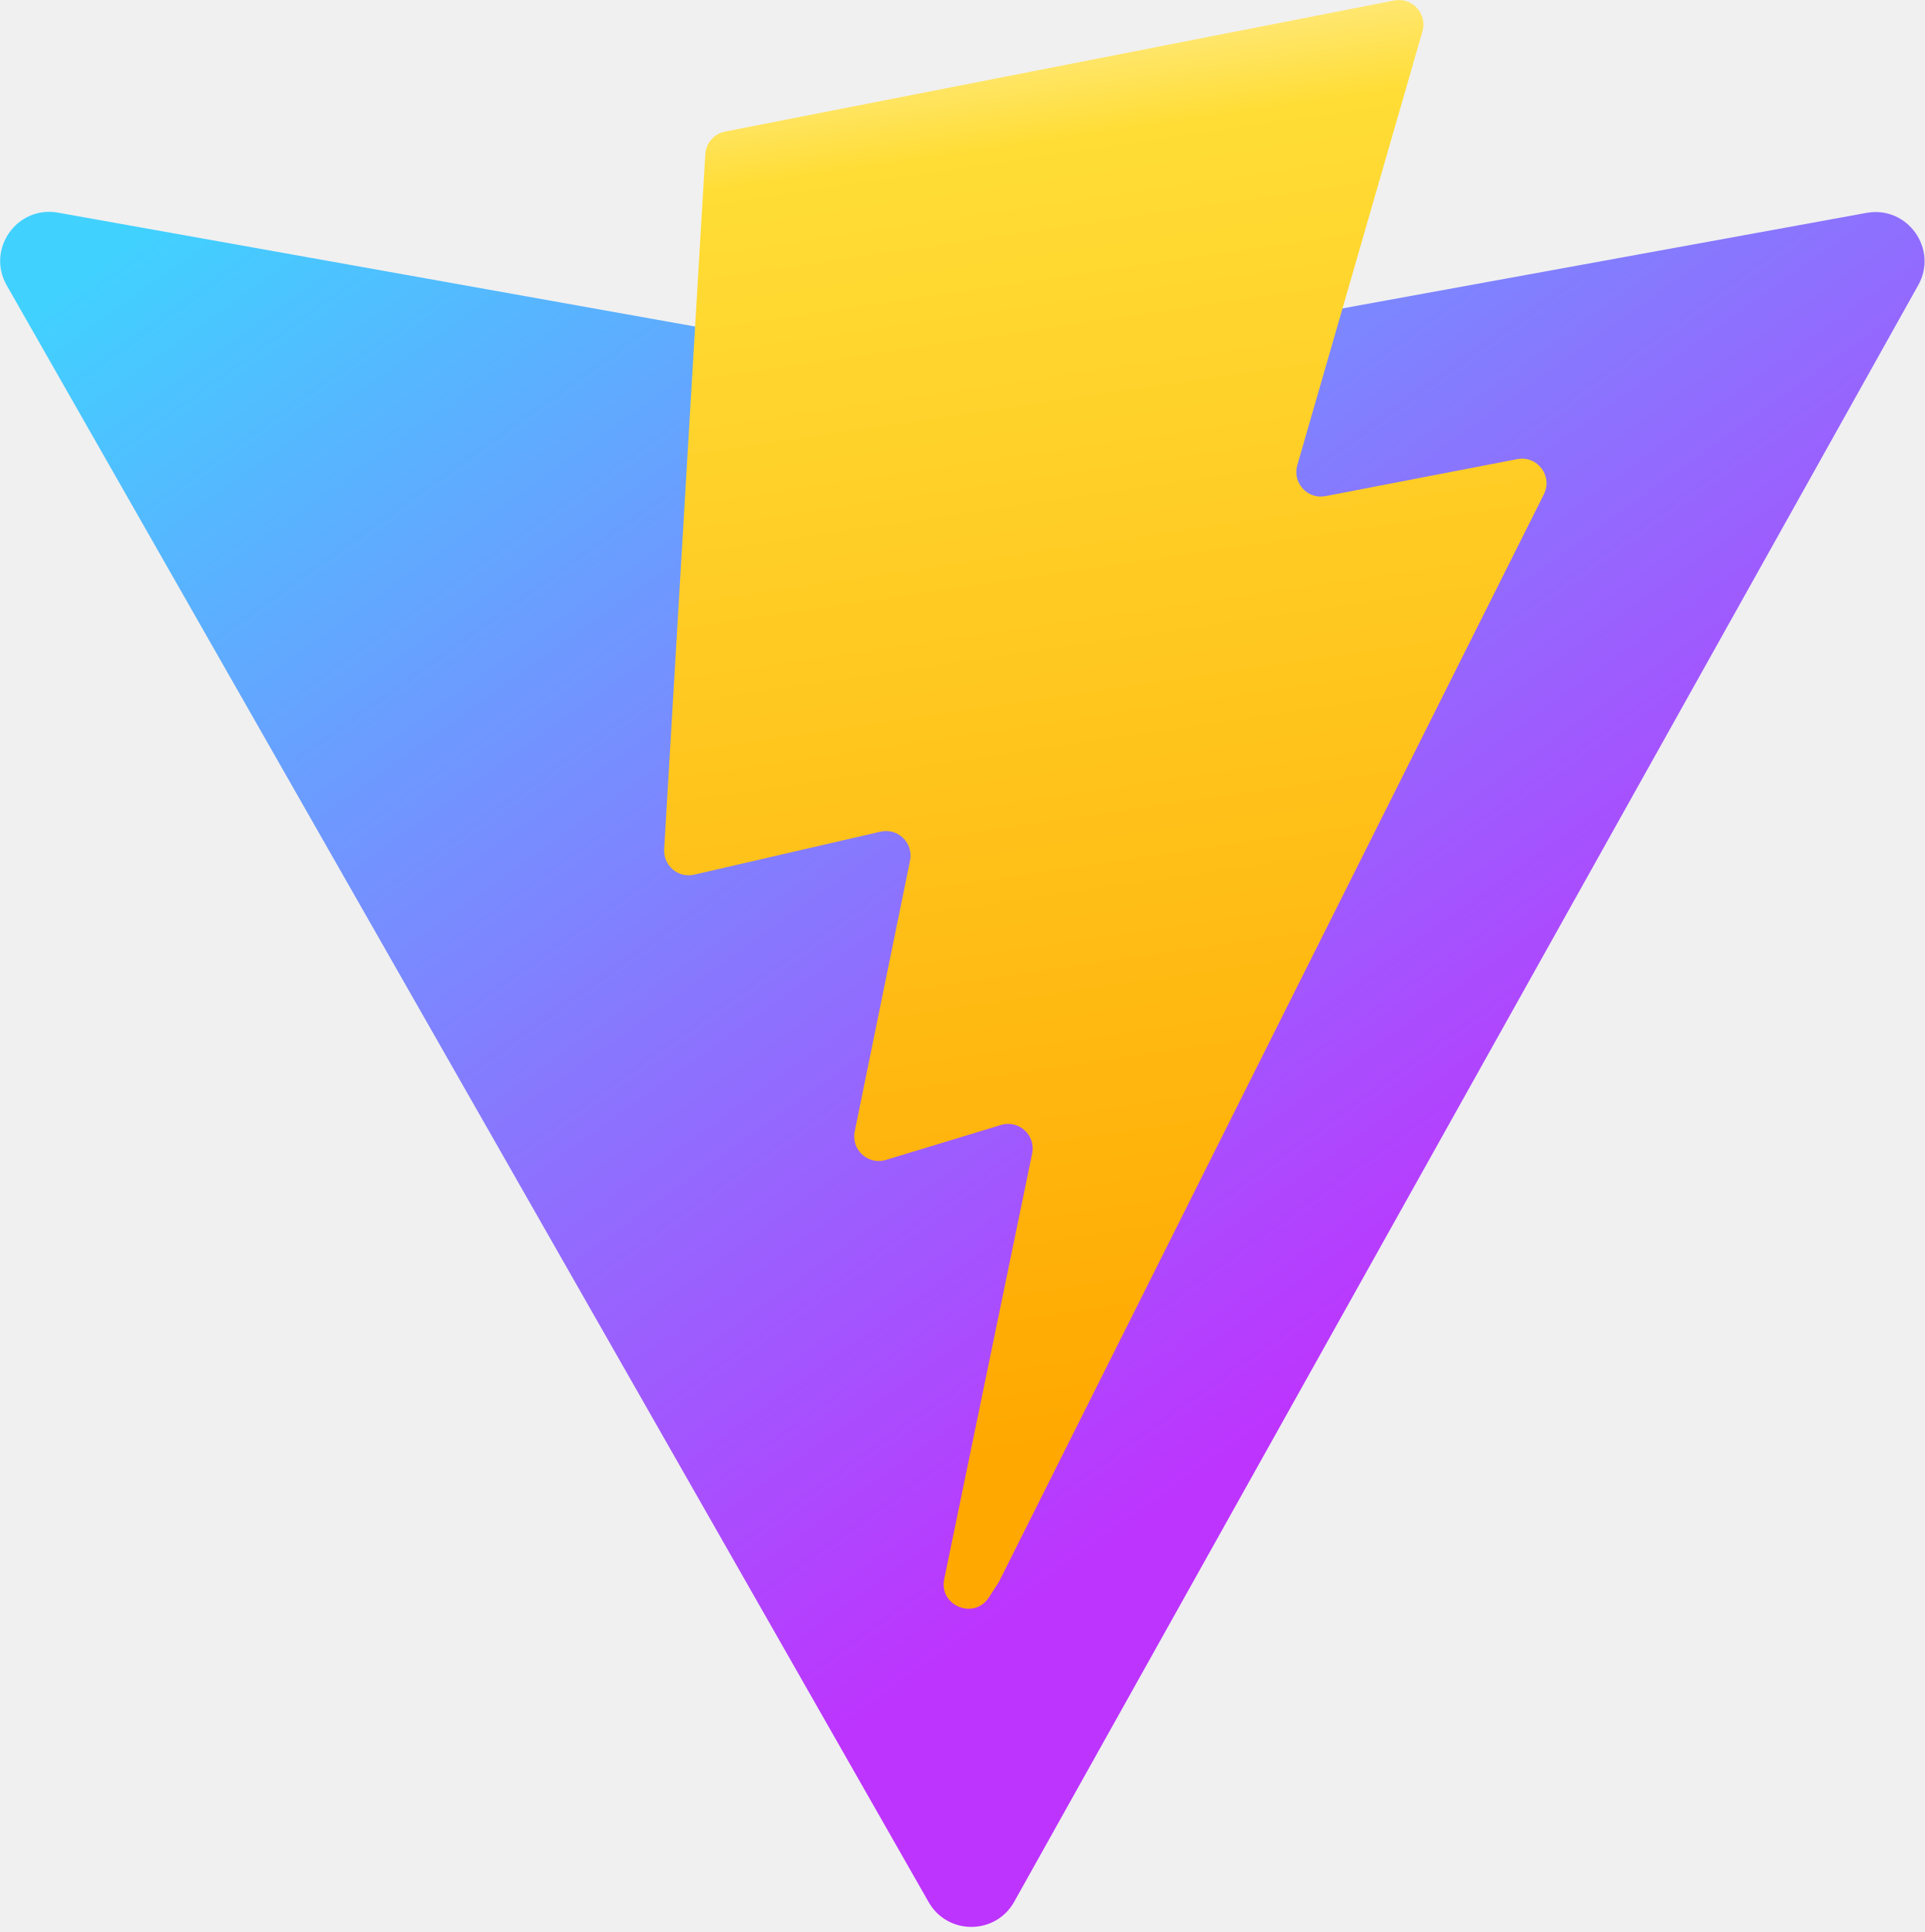
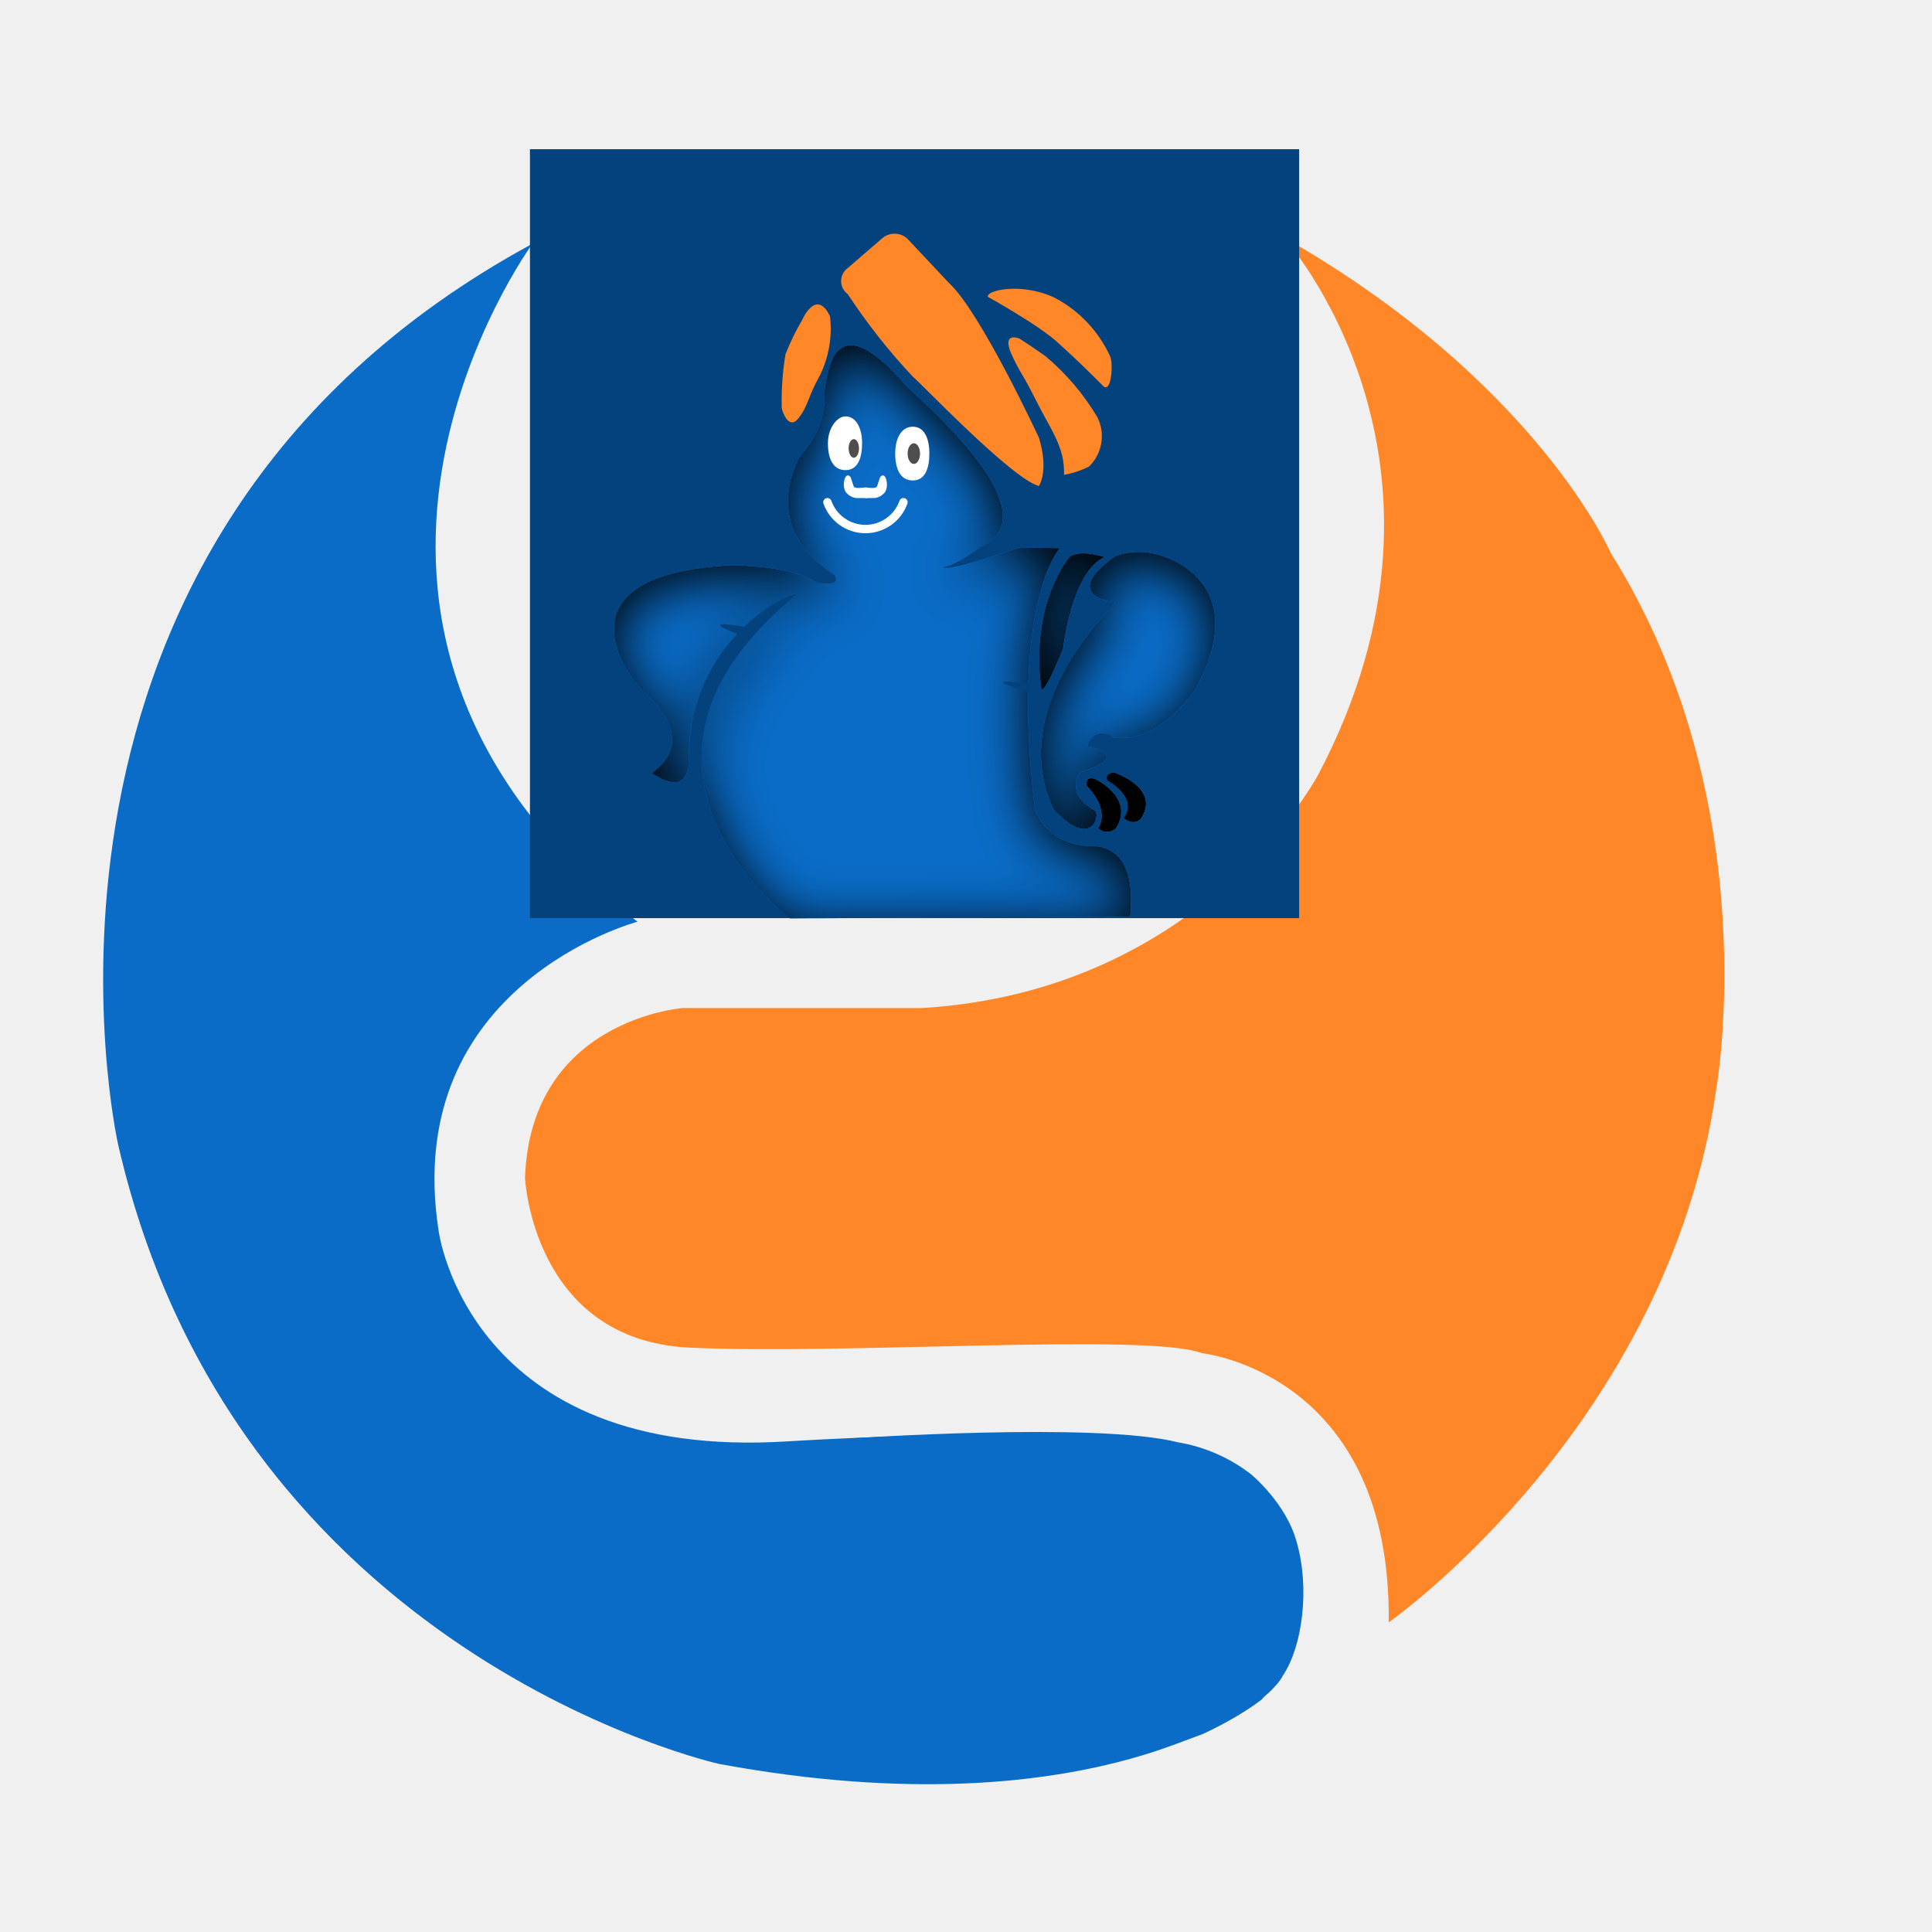
- <svg xmlns="http://www.w3.org/2000/svg" aria-hidden="true" role="img" class="iconify iconify--logos" width="31.88" height="32" preserveAspectRatio="xMidYMid meet" viewBox="0 0 256 257">
+ <svg xmlns="http://www.w3.org/2000/svg" viewBox="0 0 206 206">
  <defs>
-     <linearGradient id="IconifyId1813088fe1fbc01fb466" x1="-.828%" x2="57.636%" y1="7.652%" y2="78.411%">
-       <stop offset="0%" stop-color="#41D1FF" />
-       <stop offset="100%" stop-color="#BD34FE" />
-     </linearGradient>
-     <linearGradient id="IconifyId1813088fe1fbc01fb467" x1="43.376%" x2="50.316%" y1="2.242%" y2="89.03%">
-       <stop offset="0%" stop-color="#FFEA83" />
-       <stop offset="8.333%" stop-color="#FFDD35" />
-       <stop offset="100%" stop-color="#FFA800" />
-     </linearGradient>
+     <clipPath id="clipPath">
+       <rect id="Rectangle_3" data-name="Rectangle 3" width="206" height="206" />
+     </clipPath>
+     <clipPath id="clipPath-2">
+       <rect id="Rectangle_23" data-name="Rectangle 23" width="82.016" height="82.016" rx="41.008" transform="translate(0)" fill="#04427d" />
+     </clipPath>
+     <filter id="Path_52">
+       <feOffset dy="1" />
+       <feGaussianBlur stdDeviation="3" result="blur" />
+       <feFlood floodOpacity="0.161" result="color" />
+       <feComposite operator="out" in="SourceGraphic" in2="blur" />
+       <feComposite operator="in" in="color" />
+       <feComposite operator="in" in2="SourceGraphic" />
+     </filter>
+     <filter id="Path_53">
+       <feOffset dy="1" />
+       <feGaussianBlur stdDeviation="3" result="blur-2" />
+       <feFlood floodOpacity="0.161" result="color-2" />
+       <feComposite operator="out" in="SourceGraphic" in2="blur-2" />
+       <feComposite operator="in" in="color-2" />
+       <feComposite operator="in" in2="SourceGraphic" />
+     </filter>
+     <filter id="Path_54">
+       <feOffset dy="1" />
+       <feGaussianBlur stdDeviation="3" result="blur-3" />
+       <feFlood floodOpacity="0.161" result="color-3" />
+       <feComposite operator="out" in="SourceGraphic" in2="blur-3" />
+       <feComposite operator="in" in="color-3" />
+       <feComposite operator="in" in2="SourceGraphic" />
+     </filter>
+     <filter id="Path_55">
+       <feOffset dx="2" dy="3" />
+       <feGaussianBlur stdDeviation="5" result="blur-4" />
+       <feFlood floodOpacity="0.161" result="color-4" />
+       <feComposite operator="out" in="SourceGraphic" in2="blur-4" />
+       <feComposite operator="in" in="color-4" />
+       <feComposite operator="in" in2="SourceGraphic" />
+     </filter>
+     <filter id="Path_56">
+       <feOffset dx="2" dy="3" />
+       <feGaussianBlur stdDeviation="5" result="blur-5" />
+       <feFlood floodOpacity="0.161" result="color-5" />
+       <feComposite operator="out" in="SourceGraphic" in2="blur-5" />
+       <feComposite operator="in" in="color-5" />
+       <feComposite operator="in" in2="SourceGraphic" />
+     </filter>
  </defs>
-   <path fill="url(#IconifyId1813088fe1fbc01fb466)" d="M255.153 37.938L134.897 252.976c-2.483 4.44-8.862 4.466-11.382.048L.875 37.958c-2.746-4.814 1.371-10.646 6.827-9.67l120.385 21.517a6.537 6.537 0 0 0 2.322-.004l117.867-21.483c5.438-.991 9.574 4.796 6.877 9.62Z" />
-   <path fill="url(#IconifyId1813088fe1fbc01fb467)" d="M185.432.063L96.44 17.501a3.268 3.268 0 0 0-2.634 3.014l-5.474 92.456a3.268 3.268 0 0 0 3.997 3.378l24.777-5.718c2.318-.535 4.413 1.507 3.936 3.838l-7.361 36.047c-.495 2.426 1.782 4.5 4.151 3.78l15.304-4.649c2.372-.72 4.652 1.36 4.15 3.788l-11.698 56.621c-.732 3.542 3.979 5.473 5.943 2.437l1.313-2.028l72.516-144.72c1.215-2.423-.88-5.186-3.54-4.672l-25.505 4.922c-2.396.462-4.435-1.77-3.759-4.114l16.646-57.705c.677-2.35-1.37-4.583-3.769-4.113Z" />
+   <g id="Web_1920_1" data-name="Web 1920 – 1" clipPath="url(#clipPath)">
+     <g id="logo" transform="translate(10.999 15.91)">
+       <g id="Icon_1_" transform="translate(0 0)">
+         <g id="Orange_x5F_Shape_2_" transform="translate(44.98 9.387)">
+           <g id="Group_1" data-name="Group 1">
+             <path id="Path_1" data-name="Path 1" d="M338.085-.586s-7.9-18.3-34.9-33.7c0,0,21.4,23.7,3.7,57.292,0,0-12.2,23.1-42.294,24.9H239.1s-16.2,1.2-16.8,18.1c0,0,.8,17.2,17.4,18.1,16.6.8,48.994-1.6,54.793.6,0,0,20.2,2.1,19.9,28.7,0,0,29.7-20.8,34.9-56.693C349.283,56.706,354.883,26.21,338.085-.586Z" transform="translate(-222.3 34.282)" fill="#ff8727" />
+           </g>
+         </g>
+         <g id="Blue_x5F_Shape_2_" transform="translate(0 10.087)">
+           <g id="Group_2" data-name="Group 2">
+             <path id="Path_2" data-name="Path 2" d="M295.784,96c-4.1-4.5-45.394-1.9-45.394-1.9-34.1,2.2-37.3-22.4-37.3-22.4-4.1-26.3,21.2-33,21.2-33-40.695-32-11.2-72.291-11.2-72.291C164.4-1.786,178.9,62.405,178.9,62.405,191.4,117.1,242.991,128.5,242.991,128.5c40.595,7.5,57.892-6.9,57.892-6.9C311.182,106.6,295.784,96,295.784,96Z" transform="translate(-177.315 33.582)" fill="#0a6cc7" />
+           </g>
+         </g>
+         <path id="Path_3" data-name="Path 3" d="M256.9,93.818s26.3-1.8,35,.4h0a17.488,17.488,0,0,1,7.8,3.4s3.8,3.1,4.9,7.3c1.4,4.9.6,11.1-1.5,14.2,0,0-1.2,2.8-8.5,6.2h0a75.59,75.59,0,0,1-16.9,4.3h0l-21.1-35.8h.3" transform="translate(-177.325 43.652)" fill="#0a6cc7" />
+         <g id="Mask_Group_6" data-name="Mask Group 6" transform="translate(45.507)" clipPath="url(#clipPath-2)">
+           <g id="Group_64" data-name="Group 64" transform="translate(0)">
+             <g id="Group_63" data-name="Group 63">
+               <g id="Group_62" data-name="Group 62" transform="translate(0 0)">
+                 <g id="Group_60" data-name="Group 60" transform="translate(0 0)">
+                   <g id="Group_59" data-name="Group 59" transform="translate(0 0)">
+                     <rect id="Rectangle_20" data-name="Rectangle 20" width="82.016" height="81.986" transform="translate(0 0)" fill="#04427d" />
+                     <g data-type="innerShadowGroup">
+                       <path id="Path_52-2" data-name="Path 52" d="M-14464.219-11645.973s-21.747-16.391.882-34.631c-1.933,0-12.189,6.011-11.595,18.254-.3.816-.441,3.153-3.968.939-.046-.415,5.39-2.869-.935-8.793-1.848-1.688-9.719-12.522,9.631-13.444,1.231.089,6.039.129,8.779,1.817.237.135,2.771.533,1.965-.74-.572-.52-7.615-4.256-3.878-12.361.649-1.084,3.03-3.029,2.811-7.376.4-2.194,1.056-9.308,8.707-.483.836.967,16,13.567,8,17.163-1.144.913-3.384,2.276-4.034,2.146,0,.624,5.588-1.171,7.91-1.975.885-.078,4.527,0,4.527,0s-5.329,5.814-2.653,27.928c.371.891,1.739,3.979,6.771,3.865.857.229,4.059.685,3.373,7.535C-14435.593-11646.129-14464.219-11645.973-14464.219-11645.973Z" transform="translate(14491.934 11727.988)" fill="#0a6cc7" />
+                       <g transform="matrix(1, 0, 0, 1, -56.51, -15.91)" filter="url(#Path_52)">
+                         <path id="Path_52-3" data-name="Path 52" d="M-14464.219-11645.973s-21.747-16.391.882-34.631c-1.933,0-12.189,6.011-11.595,18.254-.3.816-.441,3.153-3.968.939-.046-.415,5.39-2.869-.935-8.793-1.848-1.688-9.719-12.522,9.631-13.444,1.231.089,6.039.129,8.779,1.817.237.135,2.771.533,1.965-.74-.572-.52-7.615-4.256-3.878-12.361.649-1.084,3.03-3.029,2.811-7.376.4-2.194,1.056-9.308,8.707-.483.836.967,16,13.567,8,17.163-1.144.913-3.384,2.276-4.034,2.146,0,.624,5.588-1.171,7.91-1.975.885-.078,4.527,0,4.527,0s-5.329,5.814-2.653,27.928c.371.891,1.739,3.979,6.771,3.865.857.229,4.059.685,3.373,7.535C-14435.593-11646.129-14464.219-11645.973-14464.219-11645.973Z" transform="translate(14548.44 11743.9)" fill="#fff" />
+                       </g>
+                     </g>
+                     <g data-type="innerShadowGroup">
+                       <path id="Path_53-2" data-name="Path 53" d="M-14312.778-11624.859s-4.238,4.887-2.992,14.081c.405.52,2.32-4.286,2.32-4.286s.916-8.219,4.435-9.795C-14311.982-11625.74-14312.778-11624.859-14312.778-11624.859Z" transform="translate(14370.307 11668.336)" fill="#0a6cc7" />
+                       <g transform="matrix(1, 0, 0, 1, -56.51, -15.91)" filter="url(#Path_53)">
+                         <path id="Path_53-3" data-name="Path 53" d="M-14312.778-11624.859s-4.238,4.887-2.992,14.081c.405.52,2.32-4.286,2.32-4.286s.916-8.219,4.435-9.795C-14311.982-11625.74-14312.778-11624.859-14312.778-11624.859Z" transform="translate(14426.81 11684.25)" fill="#fff" />
+                       </g>
+                     </g>
+                     <g data-type="innerShadowGroup">
+                       <path id="Path_54-2" data-name="Path 54" d="M-14307.41-11620.469s-6.142-.572,0-4.937a7.371,7.371,0,0,1,5.022,0s10,2.708,3.363,14.431c-1.056,1.361-4.224,5.487-8.622,4.916a1.616,1.616,0,0,0-2.727.922c1.012.176,4.486,1.142-.88,2.811-.4.923-1.055,2.5,1.76,4.128.439.965-.835,3.819-4.53-.22-1.012-2.284-3.947-9.238,4.53-19.715" transform="translate(14369.831 11668.794)" fill="#0a6cc7" />
+                       <g transform="matrix(1, 0, 0, 1, -56.51, -15.91)" filter="url(#Path_54)">
+                         <path id="Path_54-3" data-name="Path 54" d="M-14307.41-11620.469s-6.142-.572,0-4.937a7.371,7.371,0,0,1,5.022,0s10,2.708,3.363,14.431c-1.056,1.361-4.224,5.487-8.622,4.916a1.616,1.616,0,0,0-2.727.922c1.012.176,4.486,1.142-.88,2.811-.4.923-1.055,2.5,1.76,4.128.439.965-.835,3.819-4.53-.22-1.012-2.284-3.947-9.238,4.53-19.715" transform="translate(14426.34 11684.7)" fill="#fff" />
+                       </g>
+                     </g>
+                     <g data-type="innerShadowGroup">
+                       <path id="Path_55-2" data-name="Path 55" d="M-14293.51-11536.738s4.2,1.987,2.172,5.234a1.406,1.406,0,0,1-1.926,0s1.457-1.74-1.223-4.547C-14294.613-11537.258-14293.51-11536.738-14293.51-11536.738Z" transform="translate(14353.829 11603.912)" fill="#0a6cc7" />
+                       <g transform="matrix(1, 0, 0, 1, -56.51, -15.91)" filter="url(#Path_55)">
+                         <path id="Path_55-3" data-name="Path 55" d="M-14293.51-11536.738s4.2,1.987,2.172,5.234a1.406,1.406,0,0,1-1.926,0s1.457-1.74-1.223-4.547C-14294.613-11537.258-14293.51-11536.738-14293.51-11536.738Z" transform="translate(14410.34 11619.82)" fill="#fff" />
+                       </g>
+                     </g>
+                     <g data-type="innerShadowGroup">
+                       <path id="Path_56-2" data-name="Path 56" d="M-14295.7-11535.049s4.918,1.611,2.889,4.859c-.817.974-1.926,0-1.926,0s1.813-1.885-1.732-4.01C-14296.753-11535.111-14295.7-11535.049-14295.7-11535.049Z" transform="translate(14358.019 11601.515)" fill="#0a6cc7" />
+                       <g transform="matrix(1, 0, 0, 1, -56.51, -15.91)" filter="url(#Path_56)">
+                         <path id="Path_56-3" data-name="Path 56" d="M-14295.7-11535.049s4.918,1.611,2.889,4.859c-.817.974-1.926,0-1.926,0s1.813-1.885-1.732-4.01C-14296.753-11535.111-14295.7-11535.049-14295.7-11535.049Z" transform="translate(14414.52 11617.42)" fill="#fff" />
+                       </g>
+                     </g>
+                     <path id="Path_6" data-name="Path 6" d="M265.042-11.617c0,1.543-.441,2.865-1.766,2.865S261.4-9.964,261.4-11.617s.662-2.865,1.876-2.865S265.042-13.27,265.042-11.617Z" transform="translate(-222.454 44.071)" fill="#fff" />
+                     <path id="Path_7" data-name="Path 7" d="M258.542-12.617c0,1.543-.441,2.865-1.766,2.865s-1.876-1.212-1.876-2.865.993-2.865,1.876-2.865C257.88-15.482,258.542-14.27,258.542-12.617Z" transform="translate(-223.128 43.969)" fill="#fff" />
+                     <ellipse id="Ellipse_8" data-name="Ellipse 8" cx="0.552" cy="0.992" rx="0.552" ry="0.992" transform="translate(33.98 30.911)" fill="#4e4e4e" />
+                     <ellipse id="Ellipse_9" data-name="Ellipse 9" cx="0.662" cy="1.102" rx="0.662" ry="1.102" transform="translate(40.27 31.352)" fill="#4e4e4e" />
+                     <g id="Group_65" data-name="Group 65" transform="translate(33.468 34.778)">
+                       <path id="Subtraction_7" data-name="Subtraction 7" d="M2.575,2.414H1.284a1.694,1.694,0,0,1-1.1-.661A1.616,1.616,0,0,1,0,.933,2,2,0,0,1,.05.523,1.213,1.213,0,0,1,.173.2.325.325,0,0,1,.433,0,.256.256,0,0,1,.578.05.65.65,0,0,1,.732.21l.331.992a.2.2,0,0,0,.088.07.917.917,0,0,0,.406.071,2.793,2.793,0,0,0,.389-.031,2.049,2.049,0,0,1,.315-.022c.093,0,.185,0,.294.011l.019,1.113Z" transform="translate(0 0)" fill="#fff" />
+                       <path id="Subtraction_8" data-name="Subtraction 8" d="M1.055,2.414H0V1.29L.164,1.3h0l.228.013a2.791,2.791,0,0,0,.388.031.918.918,0,0,0,.406-.071A.2.2,0,0,0,1.276,1.2L1.607.21A.651.651,0,0,1,1.762.05.257.257,0,0,1,1.906,0a.325.325,0,0,1,.261.2,1.213,1.213,0,0,1,.122.326,2,2,0,0,1,.05.41,1.615,1.615,0,0,1-.18.82,1.694,1.694,0,0,1-1.1.661Z" transform="translate(2.255 0)" fill="#fff" />
+                     </g>
+                     <g id="Group_56" data-name="Group 56" transform="translate(26.836 9.009)">
+                       <path id="Path_10" data-name="Path 10" d="M251.278-26.4s1.485-3.46,2.97-.4a11.3,11.3,0,0,1-1.089,6.327c-1.287,2.274-1.188,3.163-2.277,4.547-.99,1.285-1.683-.593-1.782-1.087a30.946,30.946,0,0,1,.4-5.734,25.3,25.3,0,0,1,1.782-3.658Z" transform="translate(-249.091 35.604)" fill="#ff8727" />
+                       <g id="Layer_10" transform="translate(21.983 5.867)">
+                         <path id="Path_11" data-name="Path 11" d="M271.3-28.892s5.545,3.065,7.525,4.943c1.881,1.681,3.565,3.361,4.654,4.449.99,1.186,1.188-2.175.891-2.966a13.328,13.328,0,0,0-5.941-6.327C274.865-30.474,271.1-29.584,271.3-28.892Z" transform="translate(-271.293 29.756)" fill="#ff8727" />
+                       </g>
+                       <g id="Layer_9" transform="translate(24.178 11.053)">
+                         <path id="Path_12" data-name="Path 12" d="M279.441-9.852a9.684,9.684,0,0,0,2.673-.89,4.524,4.524,0,0,0,.891-5.239,25.5,25.5,0,0,0-5.545-6.525c-1.683-1.186-2.772-1.878-2.772-1.878s-1.881-.791-.891,1.582c1.089,2.373,1.089,1.878,2.673,5.042S279.54-12.817,279.441-9.852Z" transform="translate(-273.509 24.51)" fill="#ff8727" />
+                       </g>
+                       <g id="Layer_8" transform="translate(6.339 0)">
+                         <path id="Path_13" data-name="Path 13" d="M276.59-8.793s1.089-1.582,0-5.141c0,0-6.238-13.444-9.6-16.509l-4.456-4.745a2.027,2.027,0,0,0-2.673,0l-3.664,3.163a1.719,1.719,0,0,0-.7,1.384,1.719,1.719,0,0,0,.7,1.384,64.947,64.947,0,0,0,7.03,8.9C263.322-20.458,273.719-9.485,276.59-8.793Z" transform="translate(-255.493 35.691)" fill="#ff8727" />
+                       </g>
+                     </g>
+                     <g id="Group_58" data-name="Group 58" transform="translate(31.272 37.192)">
+                       <g id="Group_57" data-name="Group 57" transform="translate(0 0)">
+                         <path id="Path_57" data-name="Path 57" d="M113.337,289.221a.446.446,0,0,0-.569.271,3.855,3.855,0,0,1-7.265,0,.446.446,0,0,0-.841.3,4.748,4.748,0,0,0,8.947,0A.445.445,0,0,0,113.337,289.221Z" transform="translate(-104.636 -289.196)" fill="#fff" />
+                       </g>
+                     </g>
+                   </g>
+                 </g>
+                 <g id="Group_61" data-name="Group 61" transform="translate(20.281 50.65)">
+                   <path id="Path_58" data-name="Path 58" d="M-14097.658-9443.447s-8.416-1.3,0,1.012" transform="translate(14131.532 9449.927)" fill="#04427d" />
+                   <path id="Path_59" data-name="Path 59" d="M-14215.537-9468.047s-6.187-1.186-.164,1.023" transform="translate(14218.336 9468.364)" fill="#04427d" />
+                 </g>
+               </g>
+             </g>
+           </g>
+         </g>
+       </g>
+     </g>
+   </g>
</svg>
